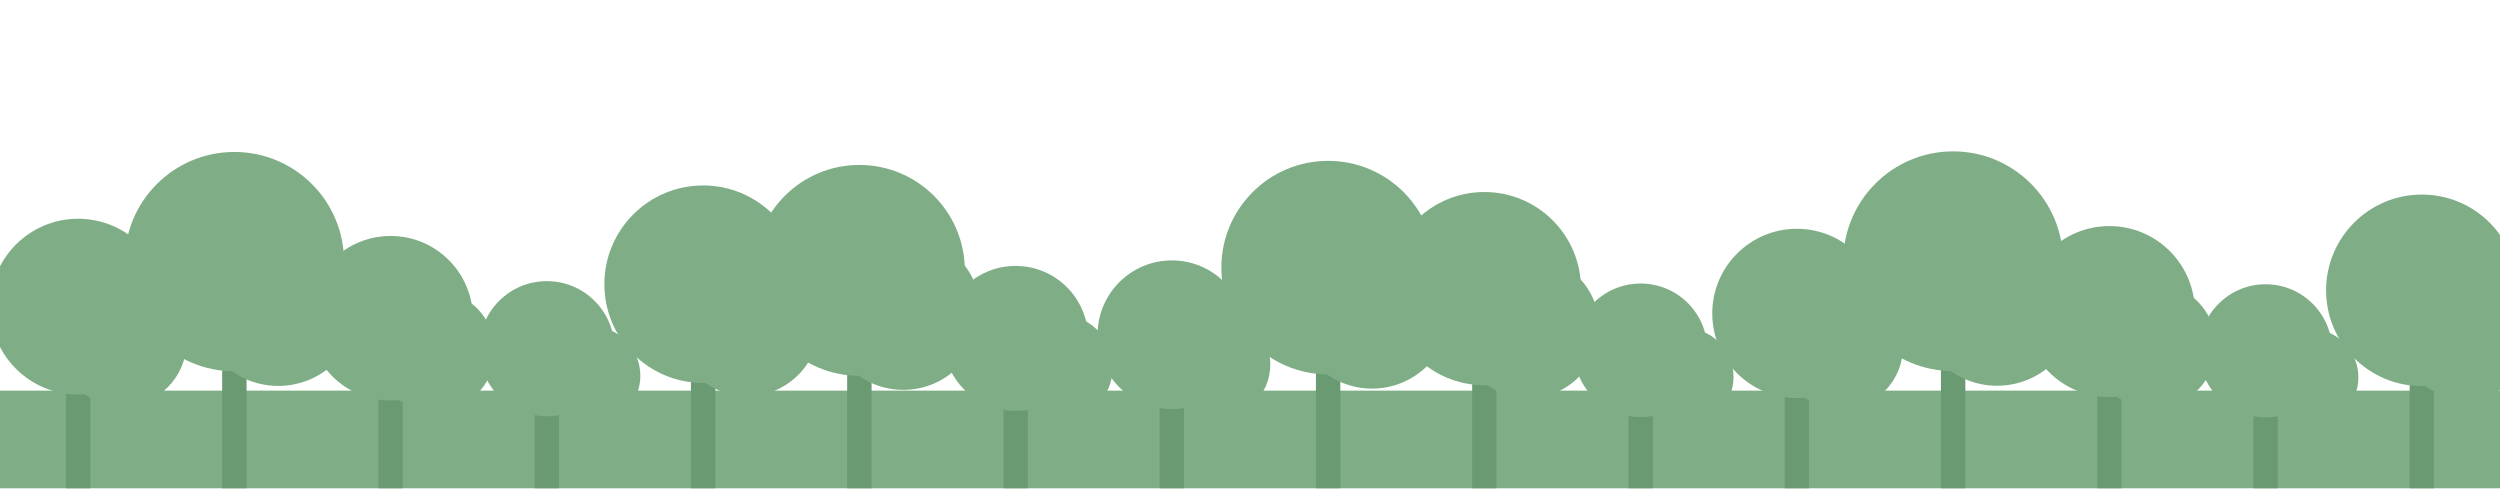
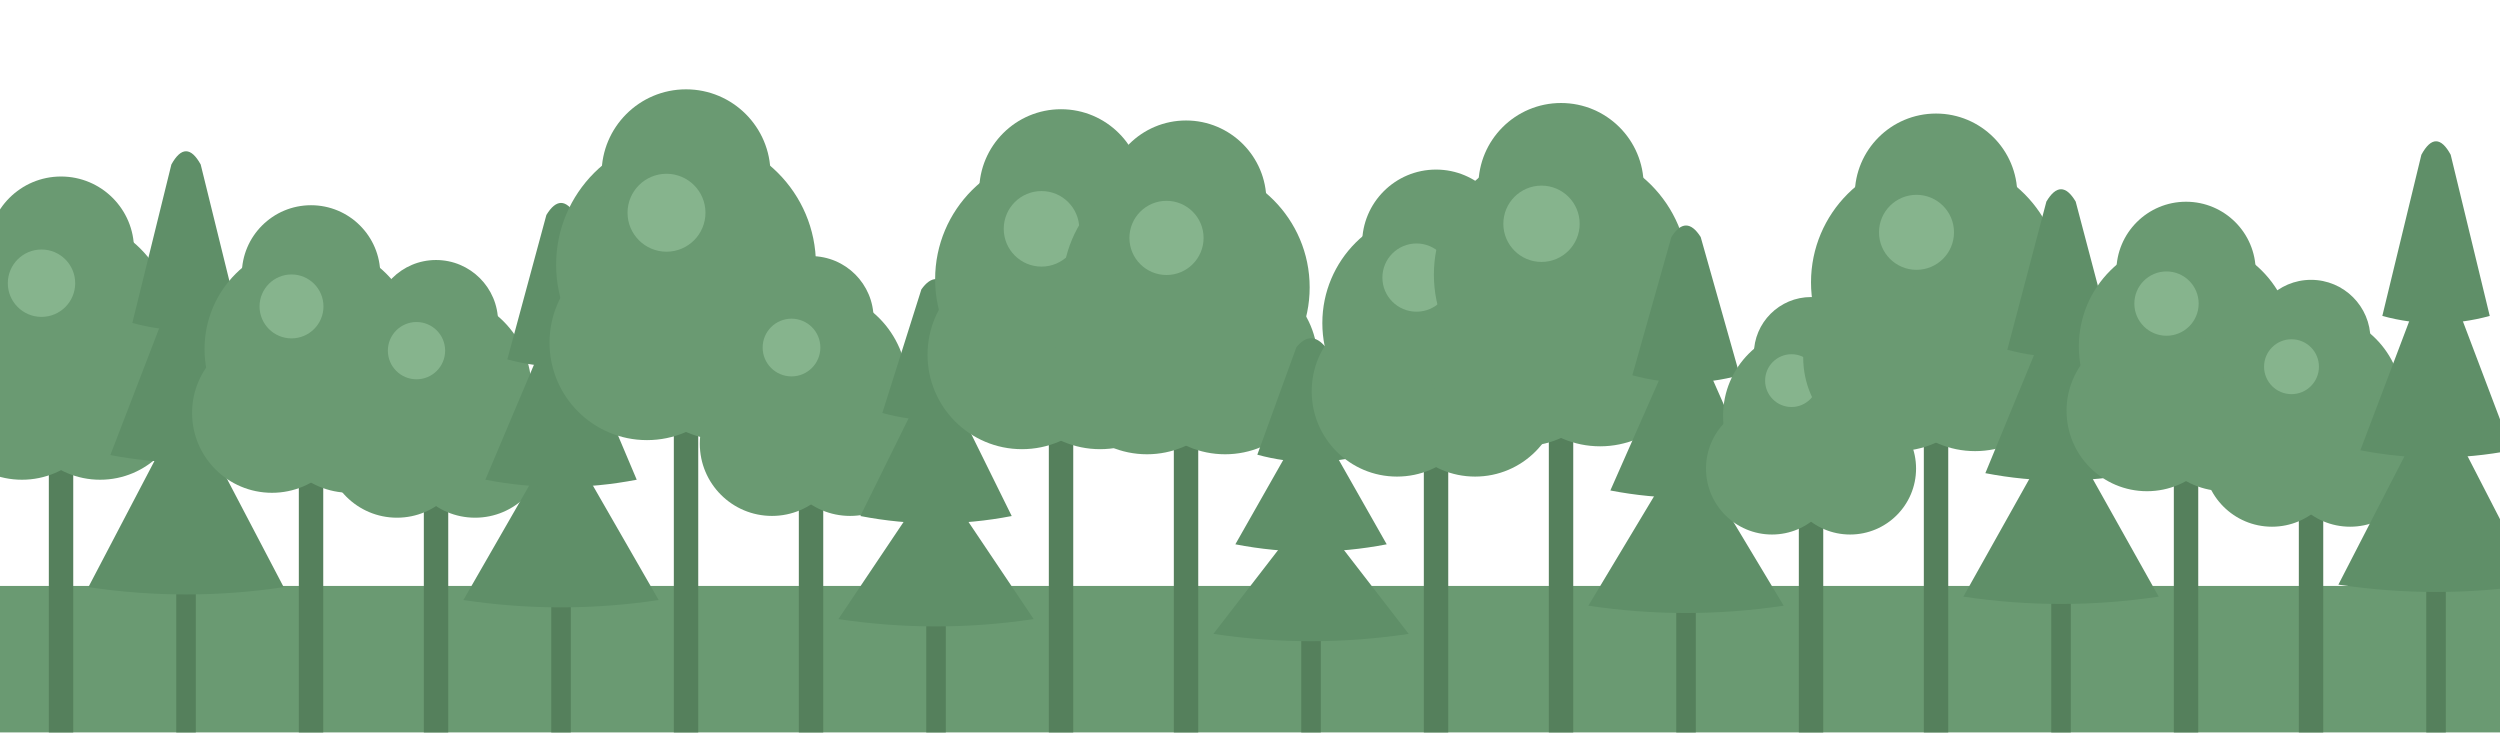
- <svg xmlns="http://www.w3.org/2000/svg" viewBox="0 -200 1024 200">
-   <rect x="0" y="-40" width="1024" height="40" fill="#7fae86" />
-   <rect x="27" y="-54" width="10" height="54" fill="#6a9a72" />
-   <circle cx="32" cy="-74.4" r="36" fill="#7fae86" />
-   <circle cx="50" cy="-60" r="26.4" fill="#7fae86" />
-   <rect x="91" y="-67.39" width="10" height="67.39" fill="#6a9a72" />
-   <circle cx="96" cy="-92.84" r="44.92" fill="#7fae86" />
-   <circle cx="114" cy="-74.87" r="32.94" fill="#7fae86" />
-   <rect x="155" y="-50.55" width="10" height="50.55" fill="#6a9a72" />
-   <circle cx="160" cy="-69.65" r="33.7" fill="#7fae86" />
-   <circle cx="178" cy="-56.17" r="24.71" fill="#7fae86" />
-   <rect x="219" y="-41.5" width="10" height="41.5" fill="#6a9a72" />
-   <circle cx="224" cy="-57.18" r="27.67" fill="#7fae86" />
-   <circle cx="242" cy="-46.11" r="20.29" fill="#7fae86" />
-   <rect x="283" y="-60.67" width="10" height="60.67" fill="#6a9a72" />
-   <circle cx="288" cy="-83.59" r="40.45" fill="#7fae86" />
-   <circle cx="306" cy="-67.41" r="29.66" fill="#7fae86" />
-   <rect x="347" y="-64.78" width="10" height="64.78" fill="#6a9a72" />
-   <circle cx="352" cy="-89.25" r="43.19" fill="#7fae86" />
-   <circle cx="370" cy="-71.98" r="31.67" fill="#7fae86" />
-   <rect x="411" y="-44.55" width="10" height="44.55" fill="#6a9a72" />
-   <circle cx="416" cy="-61.38" r="29.7" fill="#7fae86" />
-   <circle cx="434" cy="-49.5" r="21.78" fill="#7fae86" />
-   <rect x="475" y="-45.66" width="10" height="45.66" fill="#6a9a72" />
-   <circle cx="480" cy="-62.9" r="30.44" fill="#7fae86" />
-   <circle cx="498" cy="-50.73" r="22.32" fill="#7fae86" />
-   <rect x="539" y="-65.6" width="10" height="65.6" fill="#6a9a72" />
-   <circle cx="544" cy="-90.38" r="43.73" fill="#7fae86" />
-   <circle cx="562" cy="-72.89" r="32.07" fill="#7fae86" />
-   <rect x="603" y="-59.36" width="10" height="59.36" fill="#6a9a72" />
-   <circle cx="608" cy="-81.78" r="39.57" fill="#7fae86" />
-   <circle cx="626" cy="-65.95" r="29.02" fill="#7fae86" />
-   <rect x="667" y="-41.02" width="10" height="41.02" fill="#6a9a72" />
-   <circle cx="672" cy="-56.52" r="27.35" fill="#7fae86" />
-   <circle cx="690" cy="-45.58" r="20.05" fill="#7fae86" />
-   <rect x="731" y="-51.99" width="10" height="51.99" fill="#6a9a72" />
-   <circle cx="736" cy="-71.63" r="34.66" fill="#7fae86" />
-   <circle cx="754" cy="-57.77" r="25.42" fill="#7fae86" />
-   <rect x="795" y="-67.5" width="10" height="67.5" fill="#6a9a72" />
-   <circle cx="800" cy="-93" r="45" fill="#7fae86" />
-   <circle cx="818" cy="-75" r="33" fill="#7fae86" />
-   <rect x="859" y="-52.53" width="10" height="52.53" fill="#6a9a72" />
-   <circle cx="864" cy="-72.38" r="35.02" fill="#7fae86" />
-   <circle cx="882" cy="-58.37" r="25.68" fill="#7fae86" />
-   <rect x="923" y="-40.88" width="10" height="40.88" fill="#6a9a72" />
-   <circle cx="928" cy="-56.32" r="27.25" fill="#7fae86" />
-   <circle cx="946" cy="-45.42" r="19.99" fill="#7fae86" />
-   <rect x="987" y="-58.85" width="10" height="58.85" fill="#6a9a72" />
-   <circle cx="992" cy="-81.08" r="39.23" fill="#7fae86" />
-   <circle cx="1010" cy="-65.39" r="28.77" fill="#7fae86" />
+ <svg xmlns="http://www.w3.org/2000/svg" viewBox="0 -300 1024 300">
+   <rect x="0" y="-60" width="1024" height="60" fill="#6a9a72" />
+   <rect x="20" y="-115" width="10" height="115" fill="#55805c" />
+   <circle cx="25" cy="-165.6" r="46" fill="#6a9a72" />
+   <circle cx="9" cy="-138" r="34.5" fill="#6a9a72" />
+   <circle cx="41" cy="-138" r="34.5" fill="#6a9a72" />
+   <circle cx="25" cy="-197.8" r="29.9" fill="#6a9a72" />
+   <circle cx="17" cy="-184" r="13.8" fill="#86b48d" />
+   <rect x="72.2" y="-81.15" width="8" height="81.15" fill="#55805c" />
+   <path d="M 36.2,-59.51 Q 76.2,-53.51 116.2,-59.51 L 82.2,-124.43 Q 76.2,-135.25 70.2,-124.43 Z" fill="#5f8f68" />
+   <path d="M 45.2,-113.61 Q 76.2,-107.61 107.2,-113.61 L 82.2,-178.53 Q 76.2,-189.35 70.2,-178.53 Z" fill="#5f8f68" />
+   <path d="M 54.2,-167.71 Q 76.2,-161.71 98.2,-167.71 L 82.2,-232.63 Q 76.2,-243.45 70.2,-232.63 Z" fill="#5f8f68" />
+   <rect x="122.4" y="-109.06" width="10" height="109.06" fill="#55805c" />
+   <circle cx="127.4" cy="-157.04" r="43.62" fill="#6a9a72" />
+   <circle cx="111.4" cy="-130.87" r="32.72" fill="#6a9a72" />
+   <circle cx="143.4" cy="-130.87" r="32.72" fill="#6a9a72" />
+   <circle cx="127.4" cy="-187.58" r="28.36" fill="#6a9a72" />
+   <circle cx="119.4" cy="-174.49" r="13.09" fill="#86b48d" />
+   <rect x="173.6" y="-97.73" width="10" height="97.73" fill="#55805c" />
+   <circle cx="178.6" cy="-140.73" r="39.09" fill="#6a9a72" />
+   <circle cx="162.6" cy="-117.27" r="29.32" fill="#6a9a72" />
+   <circle cx="194.6" cy="-117.27" r="29.32" fill="#6a9a72" />
+   <circle cx="178.6" cy="-168.09" r="25.41" fill="#6a9a72" />
+   <circle cx="170.6" cy="-156.37" r="11.73" fill="#86b48d" />
+   <rect x="225.8" y="-73.94" width="8" height="73.94" fill="#55805c" />
+   <path d="M 189.8,-54.22 Q 229.8,-48.22 269.8,-54.22 L 235.8,-113.37 Q 229.8,-123.23 223.8,-113.37 Z" fill="#5f8f68" />
+   <path d="M 198.8,-103.51 Q 229.8,-97.51 260.8,-103.51 L 235.8,-162.66 Q 229.8,-172.52 223.8,-162.66 Z" fill="#5f8f68" />
+   <path d="M 207.8,-152.8 Q 229.8,-146.8 251.8,-152.8 L 235.8,-211.95 Q 229.8,-221.81 223.8,-211.95 Z" fill="#5f8f68" />
+   <rect x="276" y="-133.03" width="10" height="133.03" fill="#55805c" />
+   <circle cx="281" cy="-191.57" r="53.21" fill="#6a9a72" />
+   <circle cx="265" cy="-159.64" r="39.91" fill="#6a9a72" />
+   <circle cx="297" cy="-159.64" r="39.91" fill="#6a9a72" />
+   <circle cx="281" cy="-228.82" r="34.59" fill="#6a9a72" />
+   <circle cx="273" cy="-212.86" r="15.96" fill="#86b48d" />
+   <rect x="327.2" y="-98.53" width="10" height="98.53" fill="#55805c" />
+   <circle cx="332.2" cy="-141.89" r="39.41" fill="#6a9a72" />
+   <circle cx="316.2" cy="-118.24" r="29.56" fill="#6a9a72" />
+   <circle cx="348.2" cy="-118.24" r="29.56" fill="#6a9a72" />
+   <circle cx="332.2" cy="-169.48" r="25.62" fill="#6a9a72" />
+   <circle cx="324.2" cy="-157.65" r="11.82" fill="#86b48d" />
+   <rect x="379.4" y="-63.3" width="8" height="63.3" fill="#55805c" />
+   <path d="M 343.4,-46.42 Q 383.4,-40.42 423.4,-46.42 L 389.4,-97.07 Q 383.4,-105.51 377.4,-97.07 Z" fill="#5f8f68" />
+   <path d="M 352.4,-88.63 Q 383.4,-82.63 414.4,-88.63 L 389.4,-139.27 Q 383.4,-147.71 377.4,-139.27 Z" fill="#5f8f68" />
+   <path d="M 361.4,-130.83 Q 383.4,-124.83 405.4,-130.83 L 389.4,-181.47 Q 383.4,-189.91 377.4,-181.47 Z" fill="#5f8f68" />
+   <rect x="429.6" y="-128.92" width="10" height="128.92" fill="#55805c" />
+   <circle cx="434.6" cy="-185.64" r="51.57" fill="#6a9a72" />
+   <circle cx="418.6" cy="-154.7" r="38.68" fill="#6a9a72" />
+   <circle cx="450.6" cy="-154.7" r="38.68" fill="#6a9a72" />
+   <circle cx="434.6" cy="-221.74" r="33.52" fill="#6a9a72" />
+   <circle cx="426.6" cy="-206.27" r="15.47" fill="#86b48d" />
+   <rect x="480.8" y="-126.59" width="10" height="126.59" fill="#55805c" />
+   <circle cx="485.8" cy="-182.29" r="50.64" fill="#6a9a72" />
+   <circle cx="469.8" cy="-151.91" r="37.98" fill="#6a9a72" />
+   <circle cx="501.8" cy="-151.91" r="37.98" fill="#6a9a72" />
+   <circle cx="485.8" cy="-217.74" r="32.91" fill="#6a9a72" />
+   <circle cx="477.8" cy="-202.55" r="15.19" fill="#86b48d" />
+   <rect x="533" y="-55.04" width="8" height="55.04" fill="#55805c" />
+   <path d="M 497,-40.36 Q 537,-34.36 577,-40.36 L 543,-84.39 Q 537,-91.73 531,-84.39 Z" fill="#5f8f68" />
+   <path d="M 506,-77.05 Q 537,-71.05 568,-77.05 L 543,-121.09 Q 537,-128.42 531,-121.09 Z" fill="#5f8f68" />
+   <path d="M 515,-113.75 Q 537,-107.75 559,-113.75 L 543,-157.78 Q 537,-165.12 531,-157.78 Z" fill="#5f8f68" />
+   <rect x="583.2" y="-116.44" width="10" height="116.44" fill="#55805c" />
+   <circle cx="588.2" cy="-167.67" r="46.57" fill="#6a9a72" />
+   <circle cx="572.2" cy="-139.72" r="34.93" fill="#6a9a72" />
+   <circle cx="604.2" cy="-139.72" r="34.93" fill="#6a9a72" />
+   <circle cx="588.2" cy="-200.27" r="30.27" fill="#6a9a72" />
+   <circle cx="580.2" cy="-186.3" r="13.97" fill="#86b48d" />
+   <rect x="634.4" y="-130.21" width="10" height="130.21" fill="#55805c" />
+   <circle cx="639.4" cy="-187.5" r="52.08" fill="#6a9a72" />
+   <circle cx="623.4" cy="-156.25" r="39.06" fill="#6a9a72" />
+   <circle cx="655.4" cy="-156.25" r="39.06" fill="#6a9a72" />
+   <circle cx="639.4" cy="-223.96" r="33.85" fill="#6a9a72" />
+   <circle cx="631.4" cy="-208.34" r="15.63" fill="#86b48d" />
+   <rect x="686.6" y="-70.78" width="8" height="70.78" fill="#55805c" />
+   <path d="M 650.6,-51.91 Q 690.6,-45.91 730.6,-51.91 L 696.6,-108.54 Q 690.6,-117.97 684.6,-108.54 Z" fill="#5f8f68" />
+   <path d="M 659.6,-99.1 Q 690.6,-93.1 721.6,-99.1 L 696.6,-155.73 Q 690.6,-165.16 684.6,-155.73 Z" fill="#5f8f68" />
+   <path d="M 668.6,-146.29 Q 690.6,-140.29 712.6,-146.29 L 696.6,-202.92 Q 690.6,-212.35 684.6,-202.92 Z" fill="#5f8f68" />
+   <rect x="736.8" y="-90.06" width="10" height="90.06" fill="#55805c" />
+   <circle cx="741.8" cy="-129.69" r="36.03" fill="#6a9a72" />
+   <circle cx="725.8" cy="-108.08" r="27.02" fill="#6a9a72" />
+   <circle cx="757.8" cy="-108.08" r="27.02" fill="#6a9a72" />
+   <circle cx="741.8" cy="-154.91" r="23.42" fill="#6a9a72" />
+   <circle cx="733.8" cy="-144.1" r="10.81" fill="#86b48d" />
+   <rect x="788" y="-128.02" width="10" height="128.02" fill="#55805c" />
+   <circle cx="793" cy="-184.35" r="51.21" fill="#6a9a72" />
+   <circle cx="777" cy="-153.63" r="38.41" fill="#6a9a72" />
+   <circle cx="809" cy="-153.63" r="38.41" fill="#6a9a72" />
+   <circle cx="793" cy="-220.2" r="33.29" fill="#6a9a72" />
+   <circle cx="785" cy="-204.84" r="15.36" fill="#86b48d" />
+   <rect x="840.2" y="-75.85" width="8" height="75.85" fill="#55805c" />
+   <path d="M 804.2,-55.62 Q 844.2,-49.62 884.2,-55.62 L 850.2,-116.3 Q 844.2,-126.41 838.2,-116.3 Z" fill="#5f8f68" />
+   <path d="M 813.2,-106.19 Q 844.2,-100.19 875.2,-106.19 L 850.2,-166.86 Q 844.2,-176.98 838.2,-166.86 Z" fill="#5f8f68" />
+   <path d="M 822.2,-156.75 Q 844.2,-150.75 866.2,-156.75 L 850.2,-217.43 Q 844.2,-227.54 838.2,-217.43 Z" fill="#5f8f68" />
+   <rect x="890.4" y="-109.78" width="10" height="109.78" fill="#55805c" />
+   <circle cx="895.4" cy="-158.09" r="43.91" fill="#6a9a72" />
+   <circle cx="879.4" cy="-131.74" r="32.94" fill="#6a9a72" />
+   <circle cx="911.4" cy="-131.74" r="32.94" fill="#6a9a72" />
+   <circle cx="895.4" cy="-188.83" r="28.54" fill="#6a9a72" />
+   <circle cx="887.4" cy="-175.65" r="13.17" fill="#86b48d" />
+   <rect x="941.6" y="-93.63" width="10" height="93.63" fill="#55805c" />
+   <circle cx="946.6" cy="-134.82" r="37.45" fill="#6a9a72" />
+   <circle cx="930.6" cy="-112.35" r="28.09" fill="#6a9a72" />
+   <circle cx="962.6" cy="-112.35" r="28.09" fill="#6a9a72" />
+   <circle cx="946.6" cy="-161.04" r="24.34" fill="#6a9a72" />
+   <circle cx="938.6" cy="-149.8" r="11.24" fill="#86b48d" />
+   <rect x="993.8" y="-82.54" width="8" height="82.54" fill="#55805c" />
+   <path d="M 957.8,-60.53 Q 997.8,-54.53 1037.8,-60.53 L 1003.8,-126.57 Q 997.8,-137.57 991.8,-126.57 Z" fill="#5f8f68" />
+   <path d="M 966.8,-115.56 Q 997.8,-109.56 1028.8,-115.56 L 1003.8,-181.59 Q 997.8,-192.6 991.8,-181.59 Z" fill="#5f8f68" />
+   <path d="M 975.8,-170.59 Q 997.8,-164.59 1019.8,-170.59 L 1003.8,-236.62 Q 997.8,-247.63 991.8,-236.62 Z" fill="#5f8f68" />
</svg>
